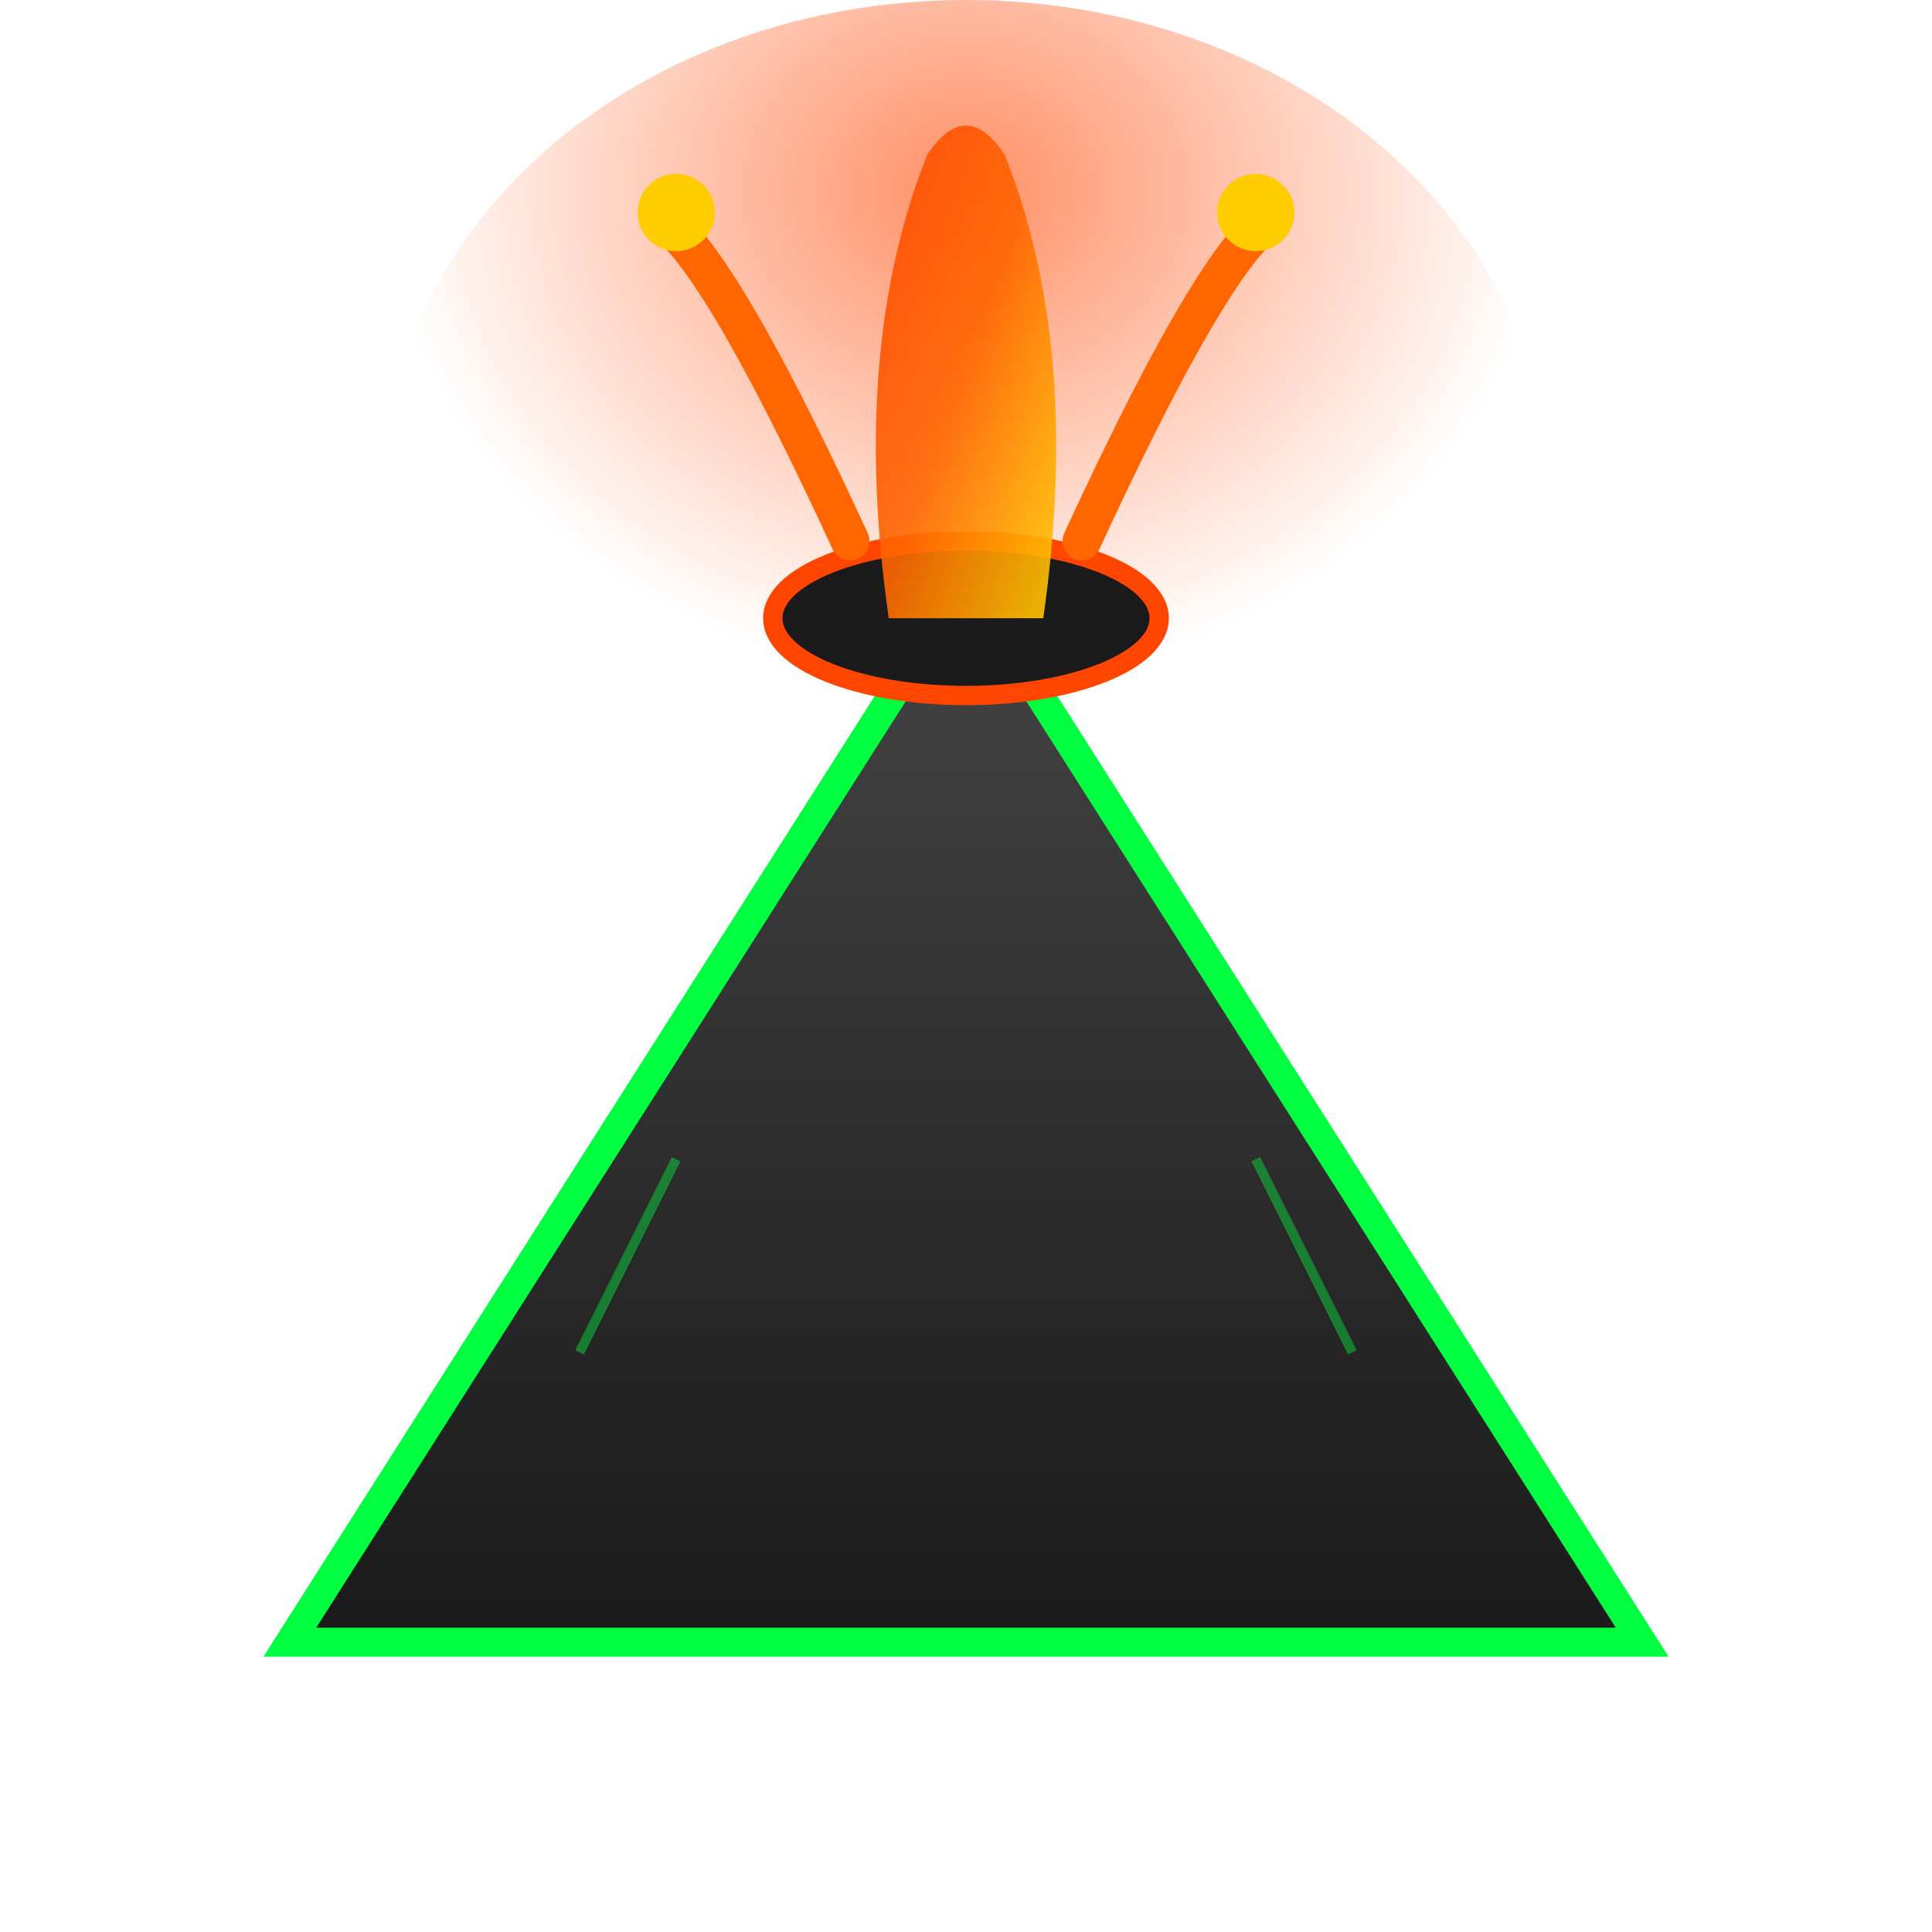
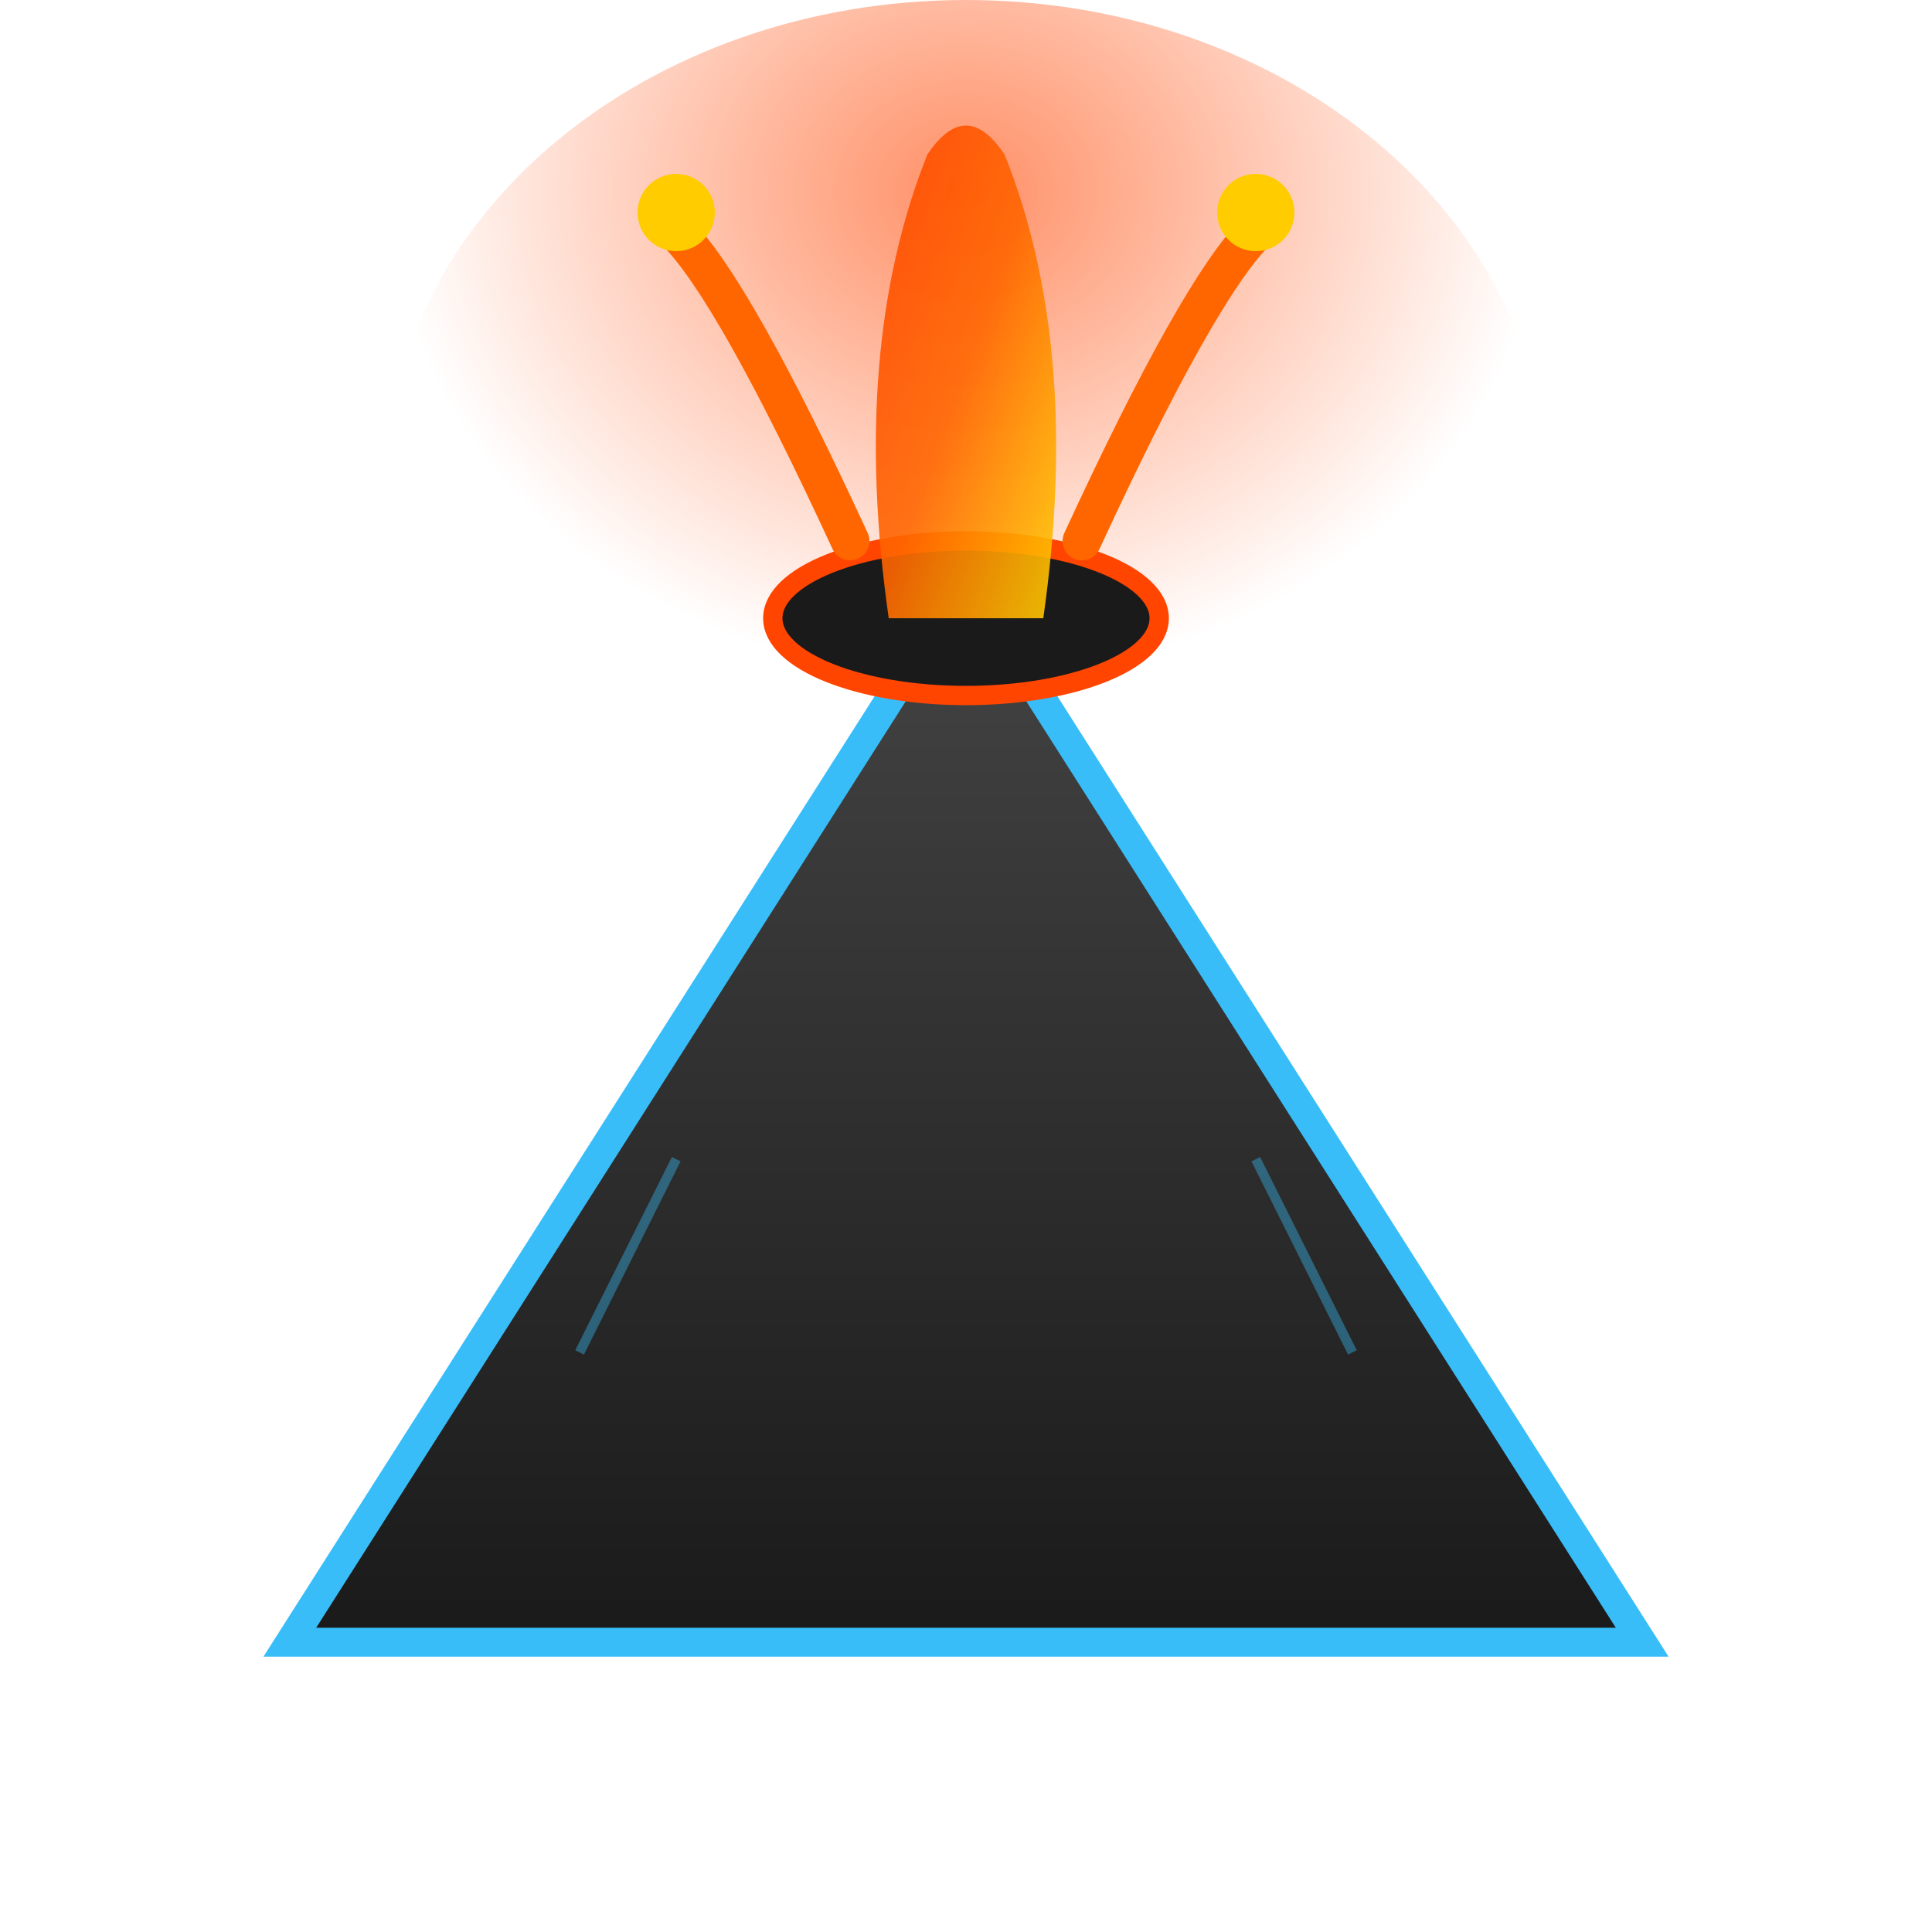
<svg xmlns="http://www.w3.org/2000/svg" viewBox="0 0 100 100">
  <defs>
    <linearGradient id="lava" x1="0%" y1="0%" x2="100%" y2="100%">
      <stop offset="0%" style="stop-color:#ff4500;stop-opacity:1" />
      <stop offset="50%" style="stop-color:#ff6600;stop-opacity:1" />
      <stop offset="100%" style="stop-color:#ffcc00;stop-opacity:1" />
    </linearGradient>
    <linearGradient id="mountain" x1="0%" y1="0%" x2="0%" y2="100%">
      <stop offset="0%" style="stop-color:#444;stop-opacity:1" />
      <stop offset="100%" style="stop-color:#1a1a1a;stop-opacity:1" />
    </linearGradient>
    <radialGradient id="glow" cx="50%" cy="20%" r="50%">
      <stop offset="0%" style="stop-color:#ff4500;stop-opacity:0.6" />
      <stop offset="100%" style="stop-color:#ff4500;stop-opacity:0" />
    </radialGradient>
  </defs>
  <ellipse cx="50" cy="25" rx="30" ry="25" fill="url(#glow)" />
-   <polygon points="50,30 15,85 85,85" fill="url(#mountain)" stroke="#00ff41" stroke-width="1.5" />
+   <polygon points="50,30 15,85 85,85" fill="url(#mountain)" stroke="#38bdf8" stroke-width="1.5" />
  <ellipse cx="50" cy="32" rx="10" ry="4" fill="#1a1a1a" stroke="#ff4500" stroke-width="1" />
  <path d="M46,32 Q44,18 48,8 Q50,5 52,8 Q56,18 54,32" fill="url(#lava)" opacity="0.9" />
  <path d="M44,28 Q38,15 35,12" fill="none" stroke="#ff6600" stroke-width="2" stroke-linecap="round" />
  <circle cx="35" cy="11" r="2" fill="#ffcc00" />
  <path d="M56,28 Q62,15 65,12" fill="none" stroke="#ff6600" stroke-width="2" stroke-linecap="round" />
  <circle cx="65" cy="11" r="2" fill="#ffcc00" />
-   <line x1="30" y1="70" x2="35" y2="60" stroke="#00ff41" stroke-width="0.5" opacity="0.4" />
-   <line x1="70" y1="70" x2="65" y2="60" stroke="#00ff41" stroke-width="0.5" opacity="0.4" />
+   <line x1="30" y1="70" x2="35" y2="60" stroke="#38bdf8" stroke-width="0.5" opacity="0.4" />
+   <line x1="70" y1="70" x2="65" y2="60" stroke="#38bdf8" stroke-width="0.5" opacity="0.4" />
</svg>
